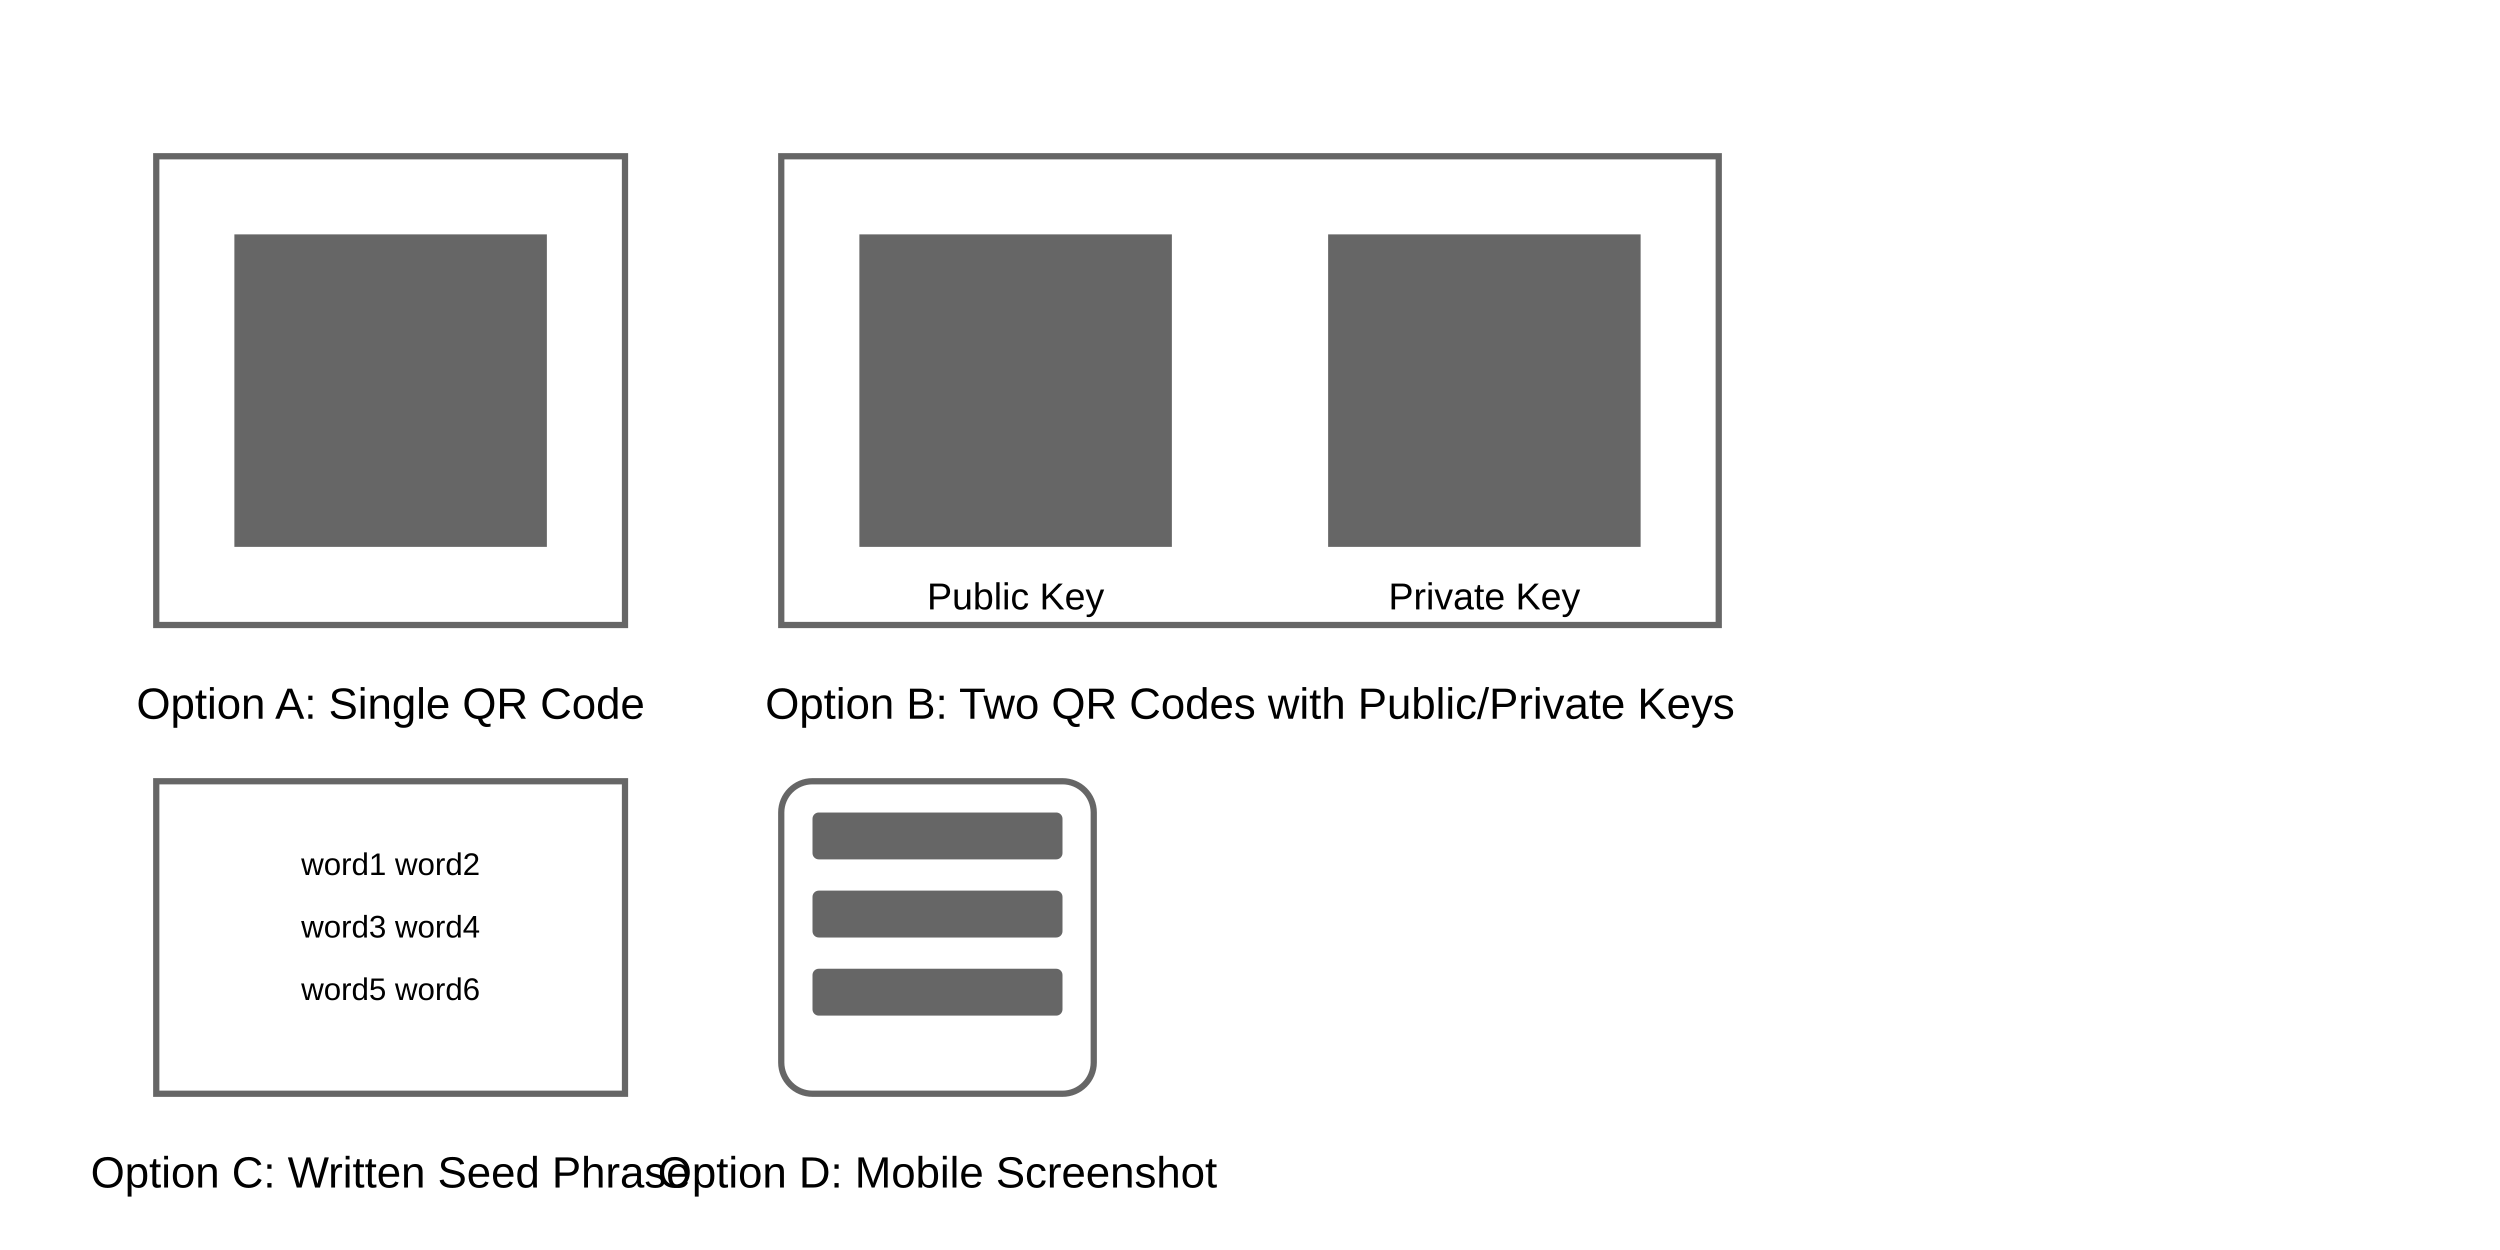
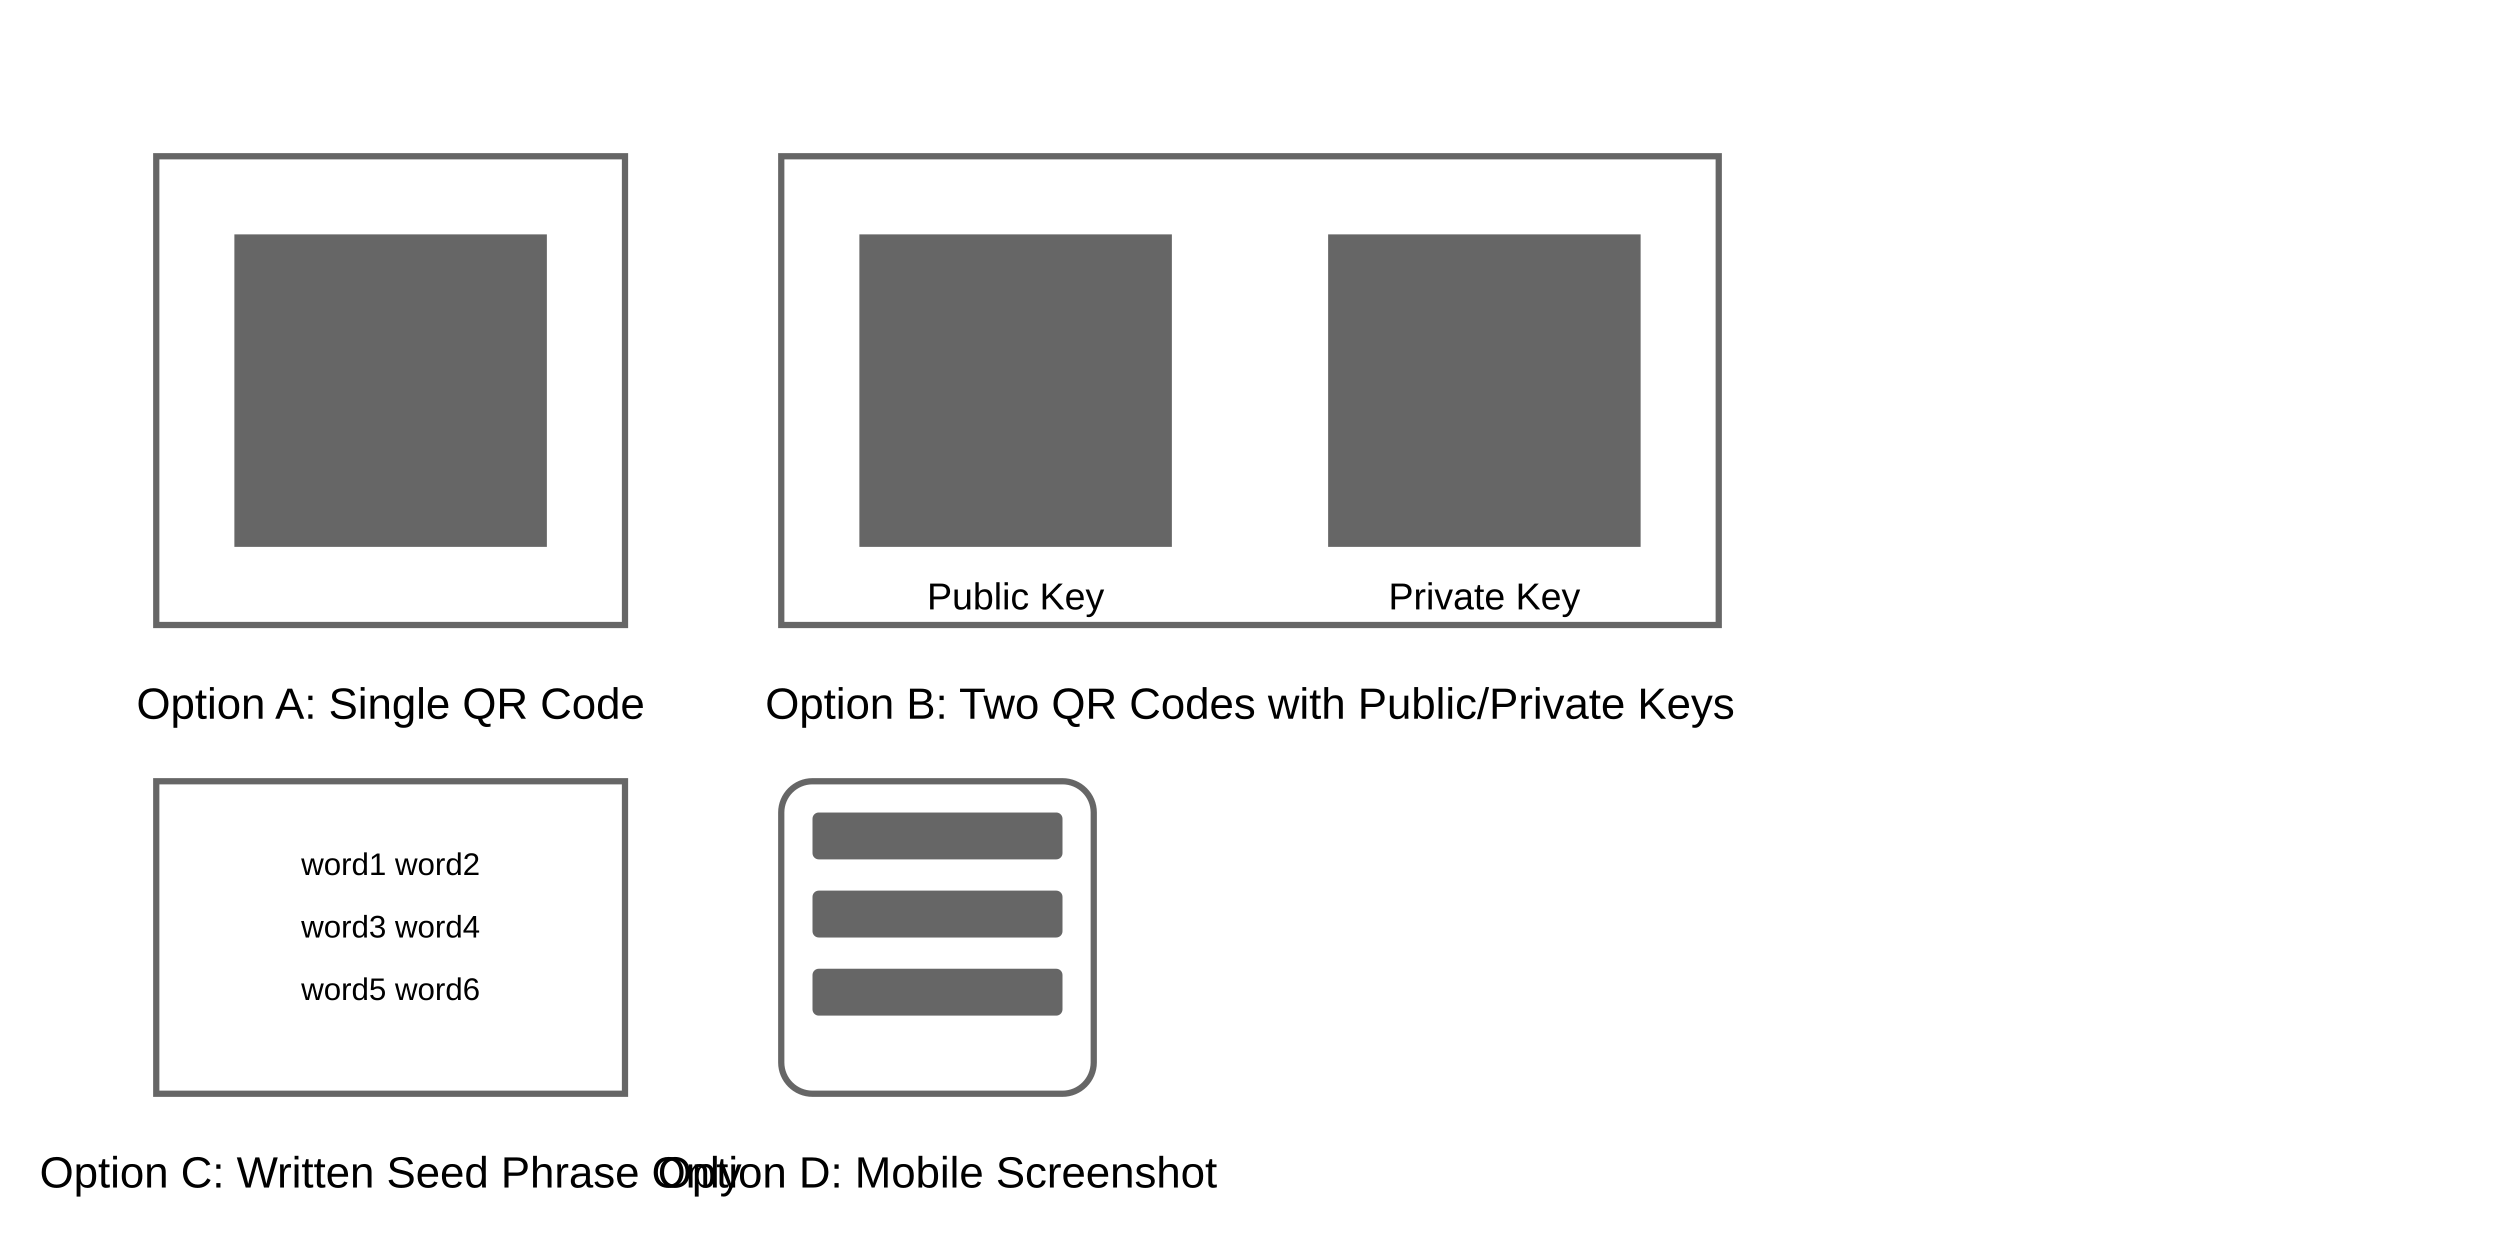
<svg xmlns="http://www.w3.org/2000/svg" width="800" height="400" viewBox="0 0 800 400">
  <g transform="translate(50, 50)">
    <rect x="0" y="0" width="150" height="150" fill="none" stroke="#666" stroke-width="2" />
    <text x="75" y="180" text-anchor="middle" font-family="Arial" font-size="14">Option A: Single QR Code</text>
    <rect x="25" y="25" width="100" height="100" fill="#666" />
  </g>
  <g transform="translate(250, 50)">
    <rect x="0" y="0" width="300" height="150" fill="none" stroke="#666" stroke-width="2" />
    <text x="150" y="180" text-anchor="middle" font-family="Arial" font-size="14">Option B: Two QR Codes with Public/Private Keys</text>
    <g transform="translate(25, 25)">
      <rect width="100" height="100" fill="#666" />
      <text x="50" y="120" text-anchor="middle" font-family="Arial" font-size="12">Public Key</text>
    </g>
    <g transform="translate(175, 25)">
      <rect width="100" height="100" fill="#666" />
      <text x="50" y="120" text-anchor="middle" font-family="Arial" font-size="12">Private Key</text>
    </g>
  </g>
  <g transform="translate(50, 250)">
    <rect x="0" y="0" width="150" height="100" fill="none" stroke="#666" stroke-width="2" />
-     <text x="75" y="130" text-anchor="middle" font-family="Arial" font-size="14">Option C: Written Seed Phrase</text>
+     <text x="75" y="130" text-anchor="middle" font-family="Arial" font-size="14">Option C: Written Seed Phrase Only</text>
    <text x="75" y="30" text-anchor="middle" font-family="Arial" font-size="10">word1 word2</text>
    <text x="75" y="50" text-anchor="middle" font-family="Arial" font-size="10">word3 word4</text>
    <text x="75" y="70" text-anchor="middle" font-family="Arial" font-size="10">word5 word6</text>
  </g>
  <g transform="translate(250, 250)">
    <rect x="0" y="0" width="100" height="100" fill="none" stroke="#666" stroke-width="2" rx="10" />
    <text x="50" y="130" text-anchor="middle" font-family="Arial" font-size="14">Option D: Mobile Screenshot</text>
    <rect x="10" y="10" width="80" height="15" fill="#666" rx="2" />
    <rect x="10" y="35" width="80" height="15" fill="#666" rx="2" />
    <rect x="10" y="60" width="80" height="15" fill="#666" rx="2" />
  </g>
</svg>
